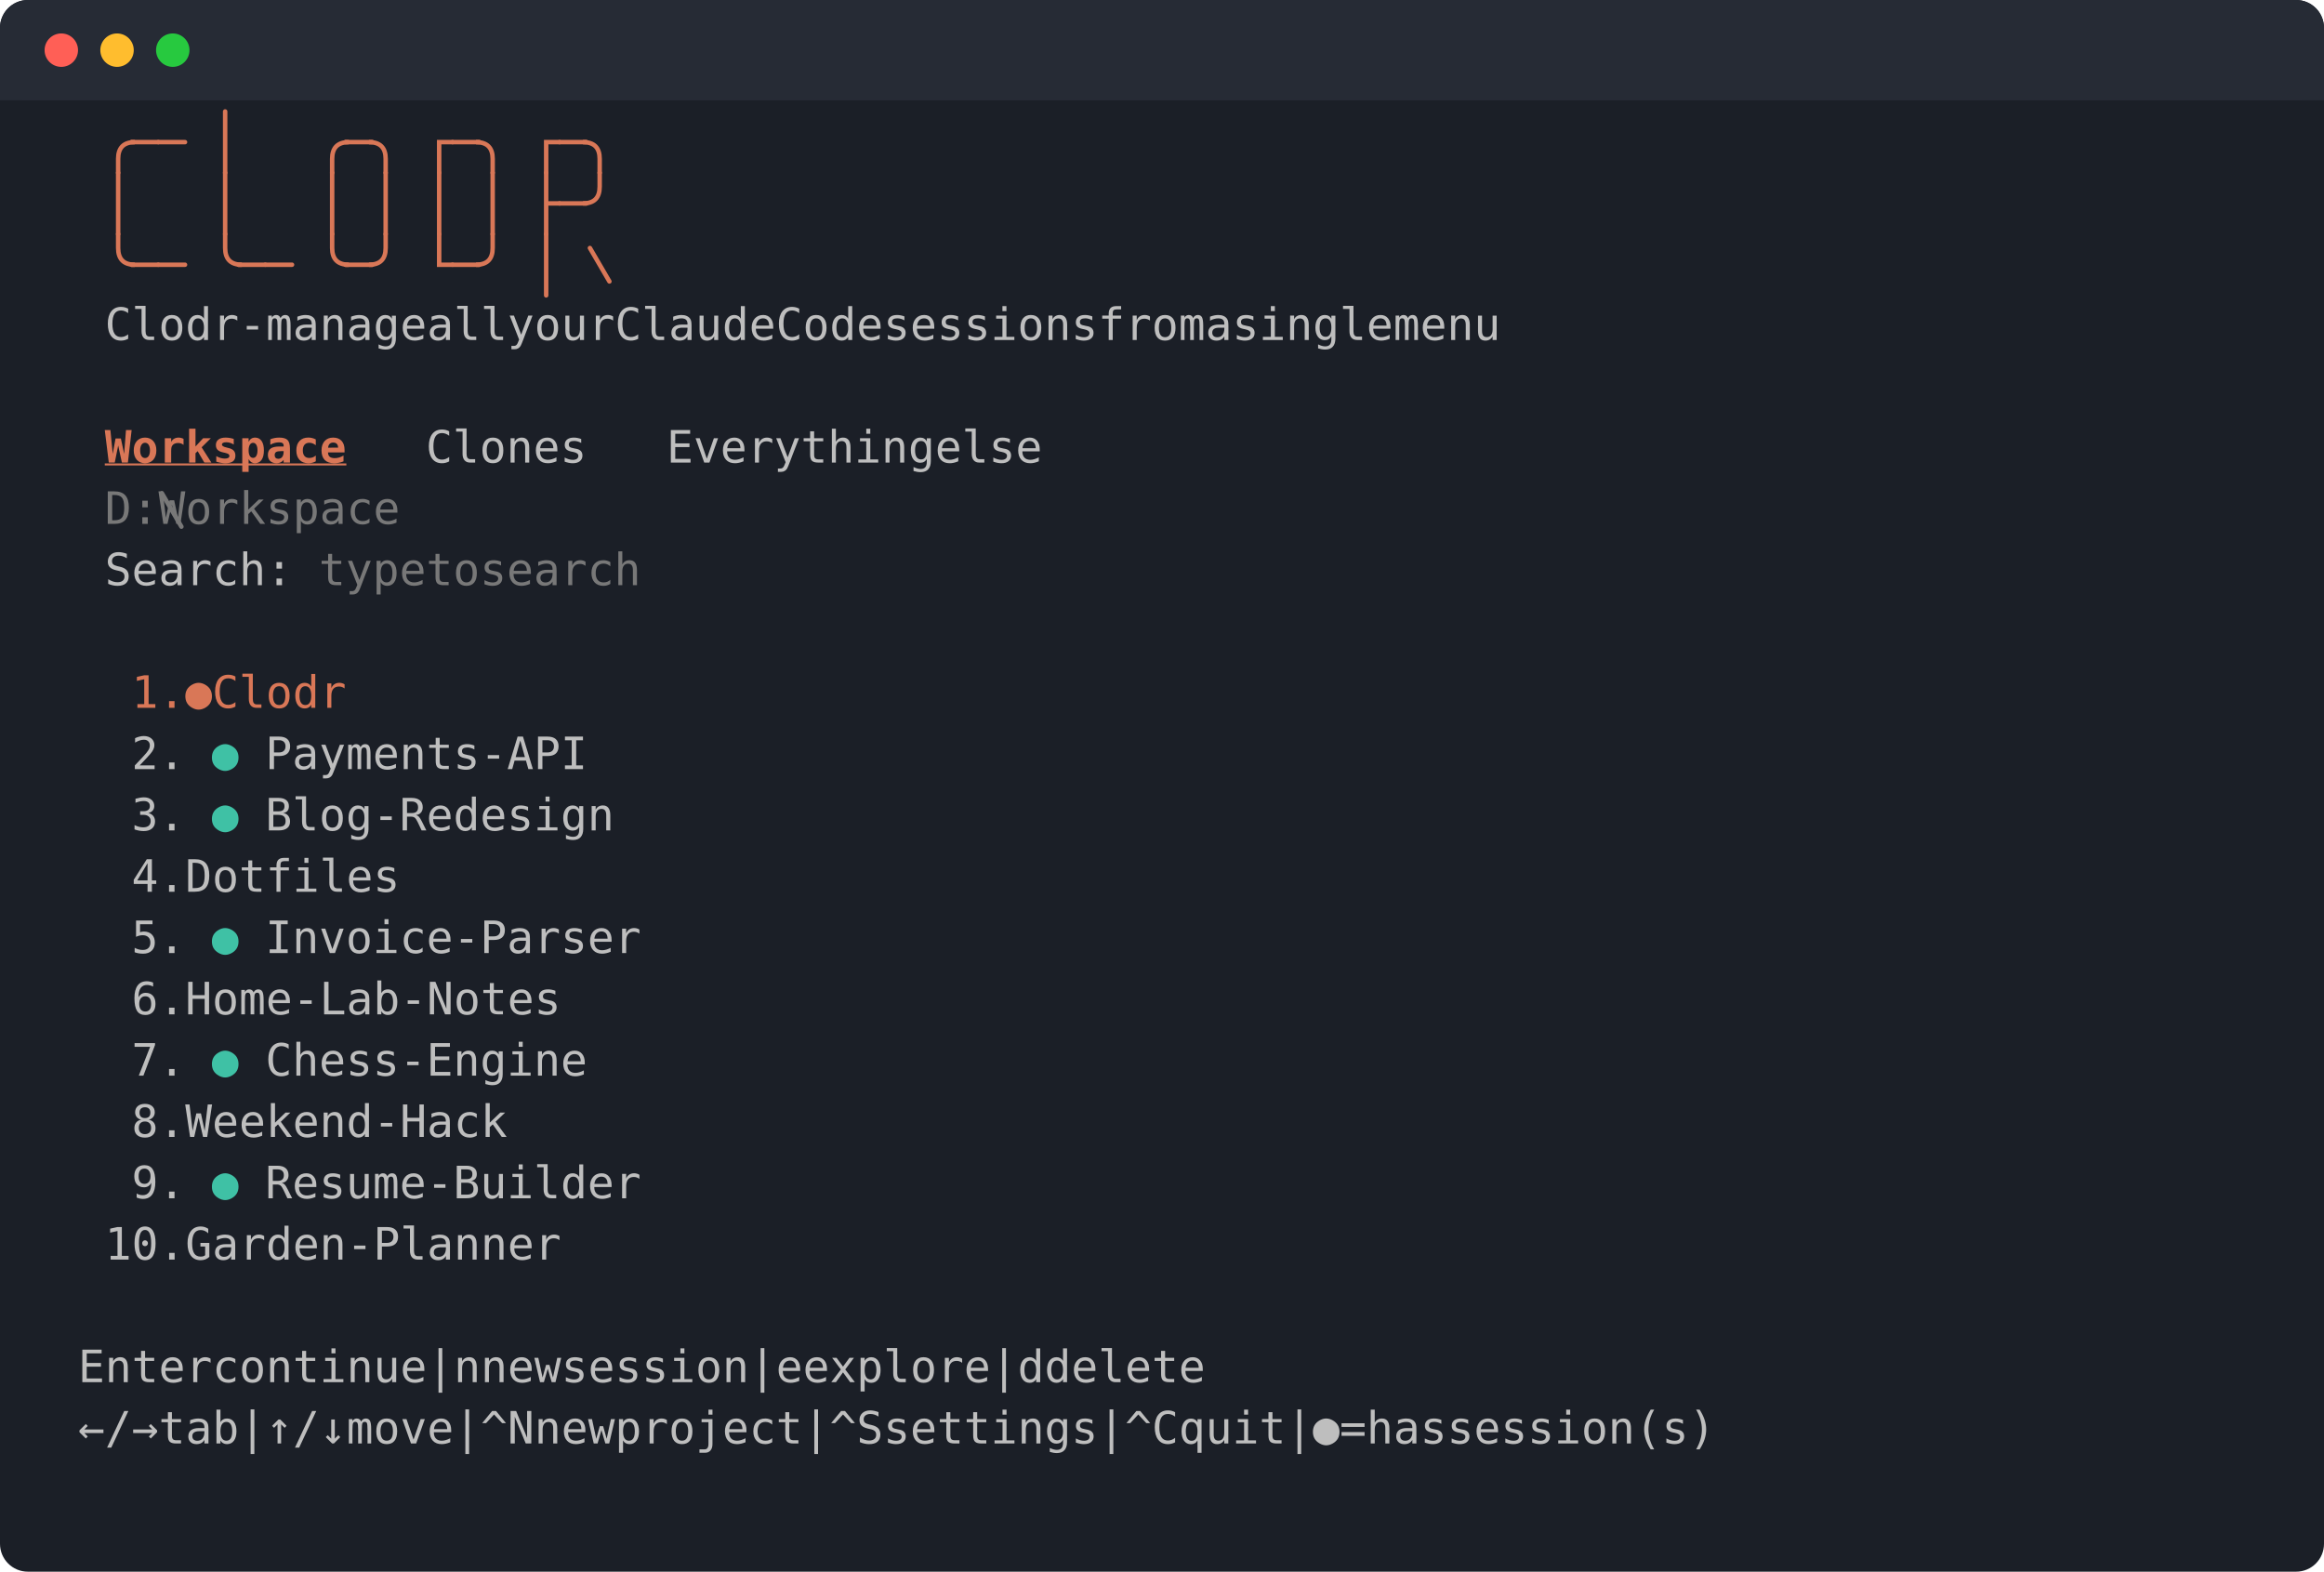
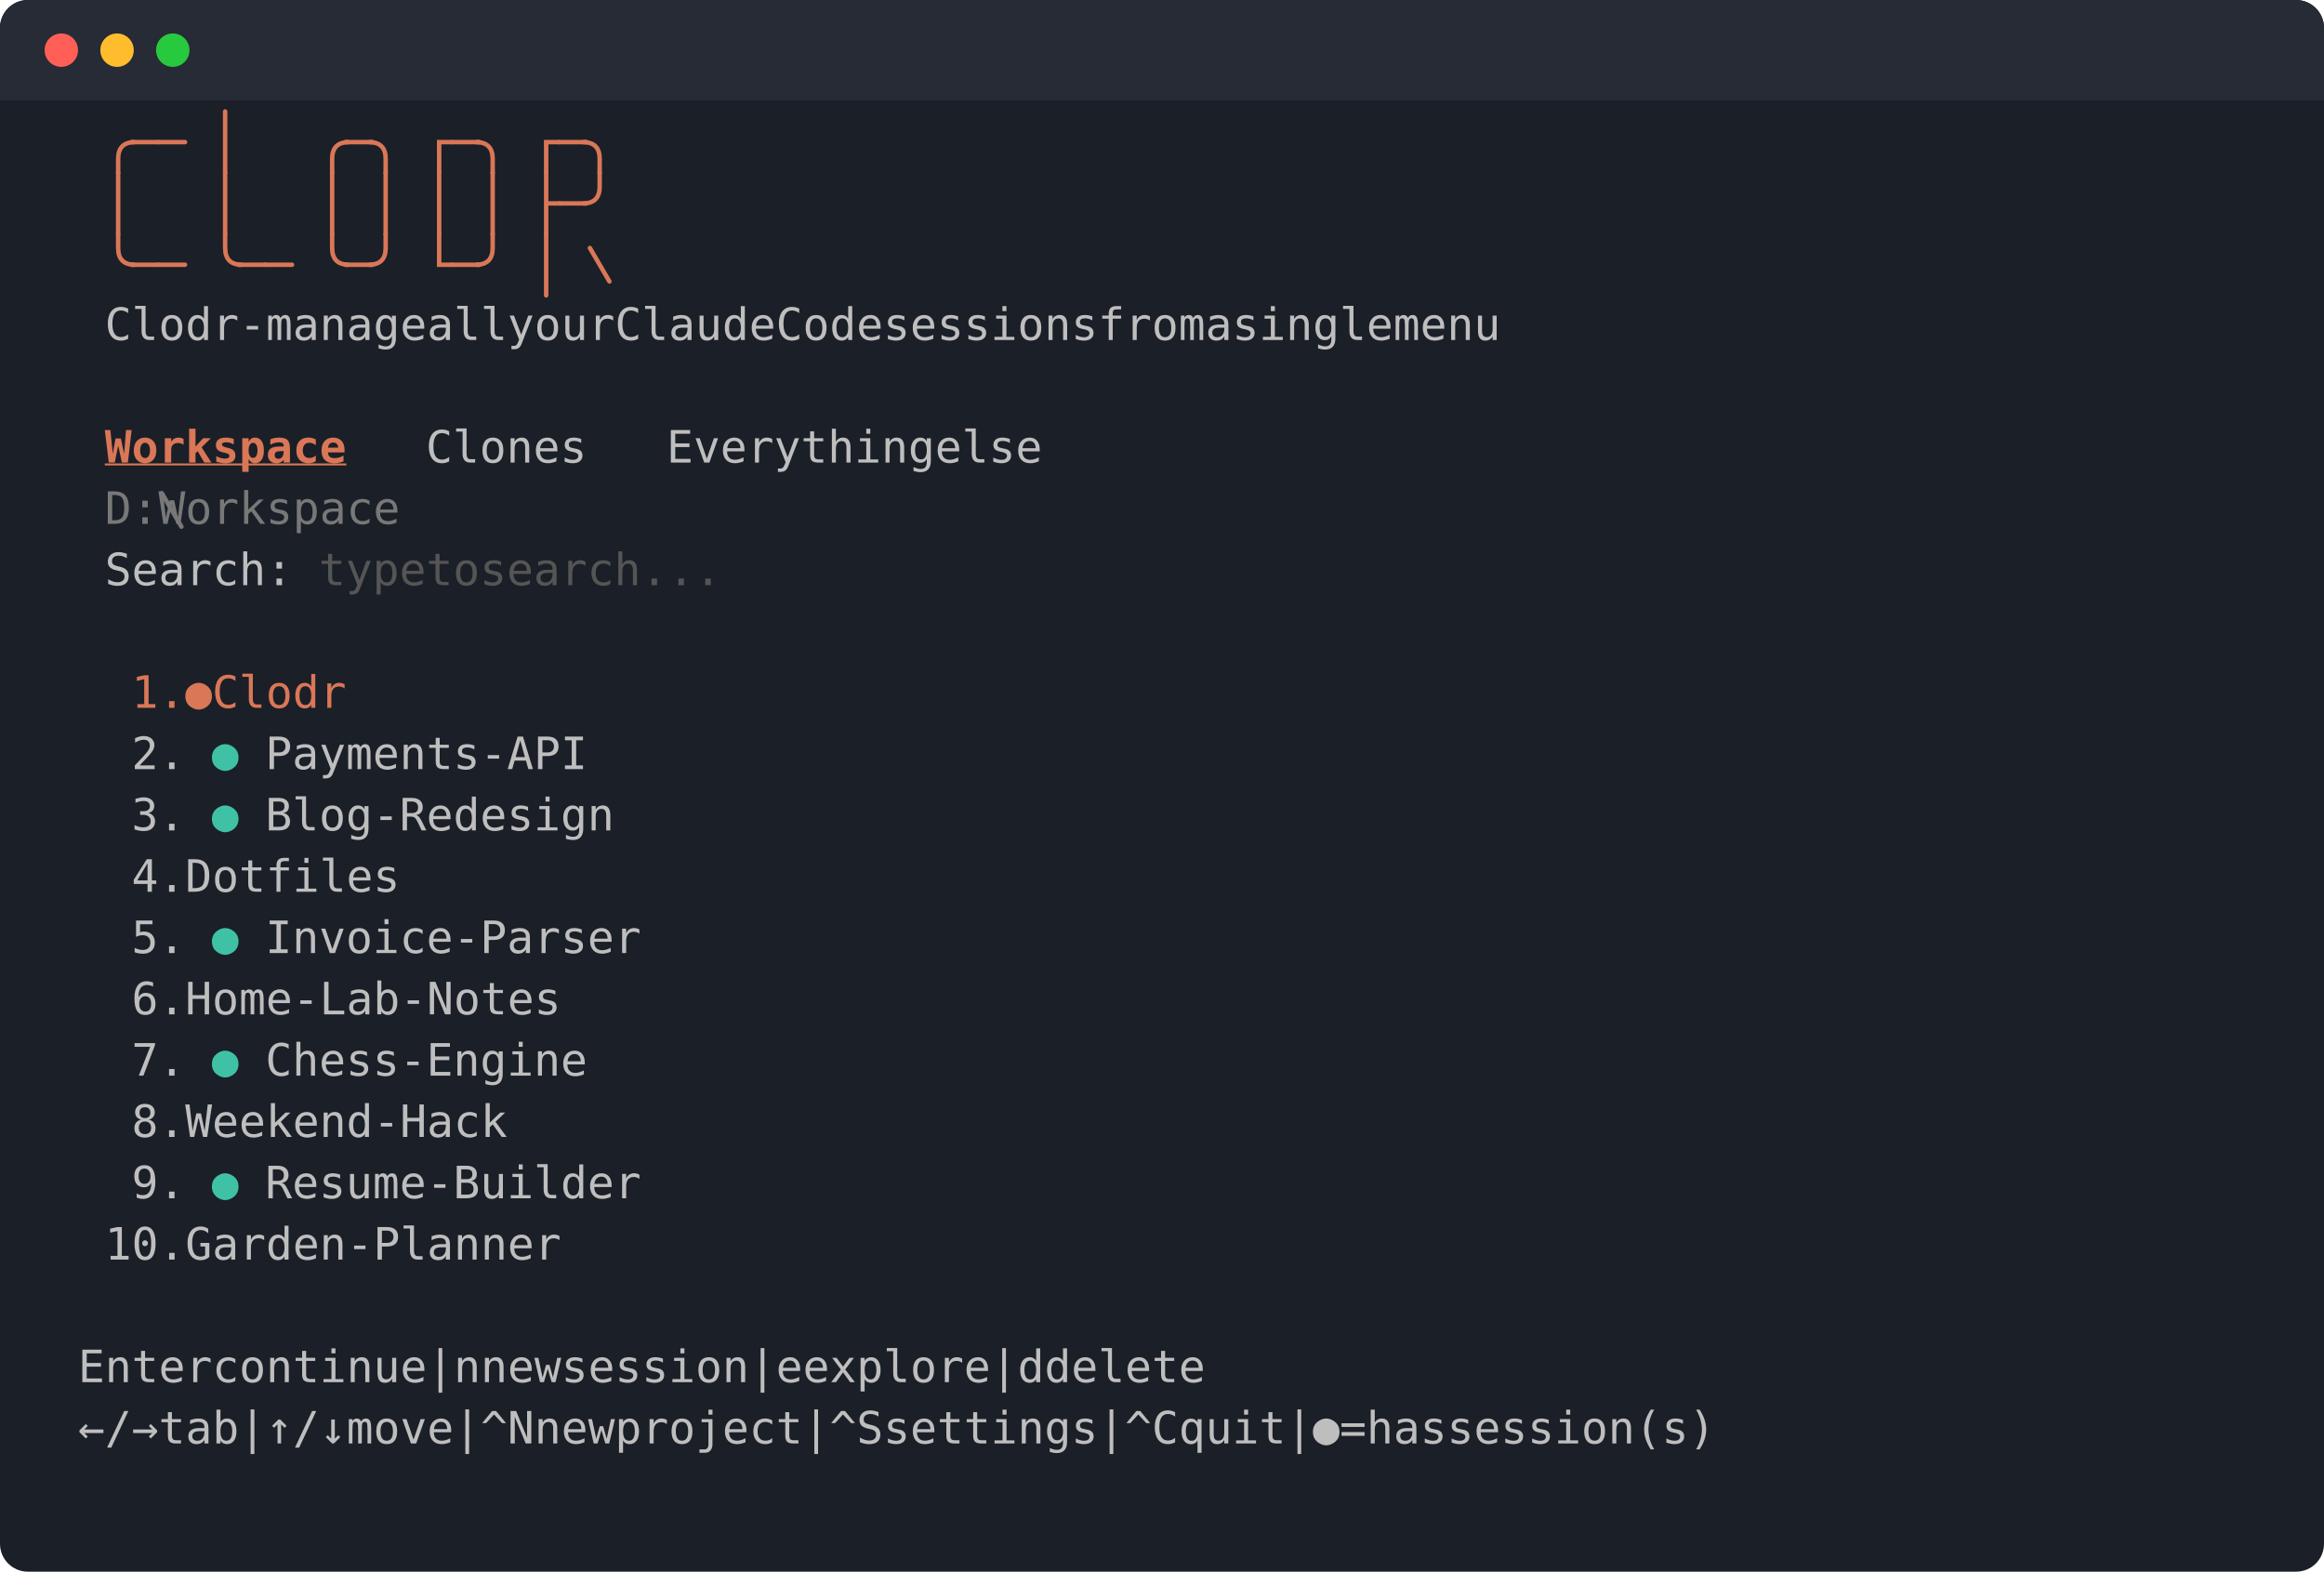
<svg xmlns="http://www.w3.org/2000/svg" width="834" height="564" viewBox="0 0 834 564" role="img" aria-label="Clodr menu">
  <rect width="834" height="564" rx="10" fill="#1b1f27" />
  <rect width="834" height="36" rx="10" fill="#262b35" />
  <rect y="26" width="834" height="10" fill="#262b35" />
  <circle cx="22" cy="18" r="6" fill="#ff5f56" />
  <circle cx="42" cy="18" r="6" fill="#ffbd2e" />
  <circle cx="62" cy="18" r="6" fill="#27c93f" />
  <g font-family="Cascadia Mono, Consolas, Menlo, 'DejaVu Sans Mono', monospace" font-size="16" xml:space="preserve">
    <path d="M47.2 51H48.4Q42.4 51 42.4 57V62" stroke="rgb(217,119,87)" stroke-width="1.6" fill="none" stroke-linecap="round" />
    <path d="M47.2 51H56.8" stroke="rgb(217,119,87)" stroke-width="1.6" fill="none" stroke-linecap="round" />
    <path d="M56.8 51H66.4" stroke="rgb(217,119,87)" stroke-width="1.6" fill="none" stroke-linecap="round" />
    <path d="M80.8 40V62" stroke="rgb(217,119,87)" stroke-width="1.6" fill="none" stroke-linecap="round" />
    <path d="M124 51H125.2Q119.2 51 119.2 57V62" stroke="rgb(217,119,87)" stroke-width="1.6" fill="none" stroke-linecap="round" />
    <path d="M124 51H133.6" stroke="rgb(217,119,87)" stroke-width="1.6" fill="none" stroke-linecap="round" />
    <path d="M133.6 51H132.4Q138.4 51 138.4 57V62" stroke="rgb(217,119,87)" stroke-width="1.6" fill="none" stroke-linecap="round" />
    <path d="M162.4 51H157.6V62" stroke="rgb(217,119,87)" stroke-width="1.6" fill="none" stroke-linecap="round" />
    <path d="M162.4 51H172" stroke="rgb(217,119,87)" stroke-width="1.6" fill="none" stroke-linecap="round" />
    <path d="M172 51H170.8Q176.8 51 176.8 57V62" stroke="rgb(217,119,87)" stroke-width="1.6" fill="none" stroke-linecap="round" />
    <path d="M200.8 51H196V62" stroke="rgb(217,119,87)" stroke-width="1.6" fill="none" stroke-linecap="round" />
    <path d="M200.8 51H210.4" stroke="rgb(217,119,87)" stroke-width="1.6" fill="none" stroke-linecap="round" />
    <path d="M210.4 51H209.2Q215.2 51 215.2 57V62" stroke="rgb(217,119,87)" stroke-width="1.6" fill="none" stroke-linecap="round" />
    <path d="M42.4 62V84" stroke="rgb(217,119,87)" stroke-width="1.6" fill="none" stroke-linecap="round" />
    <path d="M80.8 62V84" stroke="rgb(217,119,87)" stroke-width="1.6" fill="none" stroke-linecap="round" />
    <path d="M119.2 62V84" stroke="rgb(217,119,87)" stroke-width="1.6" fill="none" stroke-linecap="round" />
    <path d="M138.4 62V84" stroke="rgb(217,119,87)" stroke-width="1.6" fill="none" stroke-linecap="round" />
    <path d="M157.6 62V84" stroke="rgb(217,119,87)" stroke-width="1.6" fill="none" stroke-linecap="round" />
    <path d="M176.8 62V84" stroke="rgb(217,119,87)" stroke-width="1.6" fill="none" stroke-linecap="round" />
    <path d="M196 62V84M196 73H200.8" stroke="rgb(217,119,87)" stroke-width="1.6" fill="none" stroke-linecap="round" />
    <path d="M200.8 73H210.4" stroke="rgb(217,119,87)" stroke-width="1.6" fill="none" stroke-linecap="round" />
    <path d="M210.4 73H209.2Q215.2 73 215.2 67V62" stroke="rgb(217,119,87)" stroke-width="1.6" fill="none" stroke-linecap="round" />
    <path d="M47.2 95H48.4Q42.4 95 42.4 89V84" stroke="rgb(217,119,87)" stroke-width="1.6" fill="none" stroke-linecap="round" />
    <path d="M47.2 95H56.8" stroke="rgb(217,119,87)" stroke-width="1.6" fill="none" stroke-linecap="round" />
    <path d="M56.8 95H66.4" stroke="rgb(217,119,87)" stroke-width="1.6" fill="none" stroke-linecap="round" />
    <path d="M85.6 95H86.8Q80.8 95 80.8 89V84" stroke="rgb(217,119,87)" stroke-width="1.6" fill="none" stroke-linecap="round" />
    <path d="M85.6 95H95.2" stroke="rgb(217,119,87)" stroke-width="1.6" fill="none" stroke-linecap="round" />
    <path d="M95.2 95H104.8" stroke="rgb(217,119,87)" stroke-width="1.6" fill="none" stroke-linecap="round" />
    <path d="M124 95H125.2Q119.2 95 119.2 89V84" stroke="rgb(217,119,87)" stroke-width="1.6" fill="none" stroke-linecap="round" />
    <path d="M124 95H133.6" stroke="rgb(217,119,87)" stroke-width="1.6" fill="none" stroke-linecap="round" />
    <path d="M133.6 95H132.4Q138.4 95 138.4 89V84" stroke="rgb(217,119,87)" stroke-width="1.6" fill="none" stroke-linecap="round" />
    <path d="M162.4 95H157.6V84" stroke="rgb(217,119,87)" stroke-width="1.6" fill="none" stroke-linecap="round" />
    <path d="M162.4 95H172" stroke="rgb(217,119,87)" stroke-width="1.6" fill="none" stroke-linecap="round" />
    <path d="M172 95H170.8Q176.8 95 176.8 89V84" stroke="rgb(217,119,87)" stroke-width="1.6" fill="none" stroke-linecap="round" />
    <path d="M196 84V106" stroke="rgb(217,119,87)" stroke-width="1.6" fill="none" stroke-linecap="round" />
    <path d="M211.7 89L218.7 101" stroke="rgb(217,119,87)" stroke-width="1.6" fill="none" stroke-linecap="round" />
    <text x="37.6 47.2 56.8 66.4 76.0 95.2 114.4 124.0 133.6 143.2 152.8 162.4 181.6 191.2 200.8 220.0 229.6 239.2 248.8 268.0 277.6 287.2 296.8 306.4 316.0 335.2 344.8 354.4 364.0 383.2 392.8 402.4 412.0 421.6 431.2 440.8 450.4 469.6 479.2 488.8 498.4 517.6 536.8 546.4 556.0 565.6 575.2 584.8 604.0 613.6 623.2 632.8" y="122" fill="rgb(190,190,190)">Clodr-manageallyourClaudeCodesessionsfromasinglemenu</text>
    <text x="37.6 47.2 56.8 66.4 76.0 85.6 95.2 104.8 114.4" y="166" fill="rgb(217,119,87)" font-weight="bold" text-decoration="underline">Workspace</text>
    <text x="152.8 162.4 172.0 181.6 191.2 200.8" y="166" fill="rgb(190,190,190)">Clones</text>
    <text x="239.2 248.8 258.4 268.0 277.6 287.2 296.8 306.4 316.0 325.6 344.8 354.4 364.0 373.6" y="166" fill="rgb(190,190,190)">Everythingelse</text>
    <path d="M58.1 177L65.1 189" stroke="rgb(120,120,120)" stroke-width="1.6" fill="none" stroke-linecap="round" />
    <text x="37.6 47.2 66.4 76.0 85.6 95.2 104.8 114.4 124.0 133.6 143.2" y="188" fill="rgb(120,120,120)">D:Workspace</text>
    <text x="37.6 47.2 56.8 66.4 76.0 85.6 95.2" y="210" fill="rgb(190,190,190)">Search:</text>
-     <text x="114.4 124.0 133.6 143.2 162.4 172.0 191.2 200.8 210.4 220.0 229.6 239.2" y="210" fill="rgb(120,120,120)">typetosearch</text>
+     <text x="114.4 124.0 133.6 143.2 162.4 172.0 191.2 200.8 210.4 220.0 229.6 239.2 248.8 258.4 268.0" y="210" fill="rgb(85,85,85)">typetosearch...</text>
    <text x="47.2 56.8 76.0 95.2 104.8 114.4 124.0 133.6" y="254" fill="rgb(217,119,87)">1.●Clodr</text>
    <text x="47.2 56.8" y="276" fill="rgb(190,190,190)">2.</text>
    <text x="76.0" y="276" fill="#3fc1a5">●</text>
    <text x="95.2 104.8 114.4 124.0 133.6 143.2 152.8 162.4 172.0 181.6 191.2 200.8" y="276" fill="rgb(190,190,190)">Payments-API</text>
    <text x="47.2 56.8" y="298" fill="rgb(190,190,190)">3.</text>
    <text x="76.0" y="298" fill="#3fc1a5">●</text>
    <text x="95.2 104.8 114.4 124.0 133.6 143.2 152.8 162.4 172.0 181.6 191.2 200.8 210.4" y="298" fill="rgb(190,190,190)">Blog-Redesign</text>
    <text x="47.2 56.8 95.2 104.8 114.4 124.0 133.6 143.2 152.8 162.4" y="320" fill="rgb(190,190,190)">4.Dotfiles</text>
    <text x="47.2 56.8" y="342" fill="rgb(190,190,190)">5.</text>
    <text x="76.0" y="342" fill="#3fc1a5">●</text>
    <text x="95.2 104.8 114.4 124.0 133.6 143.2 152.8 162.4 172.0 181.6 191.2 200.8 210.4 220.0" y="342" fill="rgb(190,190,190)">Invoice-Parser</text>
    <text x="47.2 56.8 95.2 104.8 114.4 124.0 133.6 143.2 152.8 162.4 172.0 181.6 191.2 200.8 210.4 220.0" y="364" fill="rgb(190,190,190)">6.Home-Lab-Notes</text>
    <text x="47.2 56.8" y="386" fill="rgb(190,190,190)">7.</text>
    <text x="76.0" y="386" fill="#3fc1a5">●</text>
    <text x="95.2 104.8 114.4 124.0 133.6 143.2 152.8 162.4 172.0 181.6 191.2 200.8" y="386" fill="rgb(190,190,190)">Chess-Engine</text>
    <text x="47.2 56.8 95.2 104.8 114.4 124.0 133.6 143.2 152.8 162.4 172.0 181.6 191.2 200.8" y="408" fill="rgb(190,190,190)">8.Weekend-Hack</text>
    <text x="47.2 56.8" y="430" fill="rgb(190,190,190)">9.</text>
    <text x="76.0" y="430" fill="#3fc1a5">●</text>
    <text x="95.2 104.8 114.4 124.0 133.6 143.2 152.8 162.4 172.0 181.6 191.2 200.8 210.4 220.0" y="430" fill="rgb(190,190,190)">Resume-Builder</text>
    <text x="37.6 47.2 56.8 95.2 104.8 114.4 124.0 133.6 143.2 152.8 162.4 172.0 181.6 191.2 200.8 210.4 220.0" y="452" fill="rgb(190,190,190)">10.Garden-Planner</text>
    <text x="28.0 37.6 47.2 56.8 66.4 85.6 95.2 104.8 114.4 124.0 133.6 143.2 152.8 172.0 191.2 210.4 220.0 229.6 248.8 258.4 268.0 277.6 287.2 296.8 306.4 325.6 344.8 364.0 373.6 383.2 392.8 402.4 412.0 421.6 440.8 460.0 479.2 488.8 498.4 508.0 517.6 527.2" y="496" fill="rgb(190,190,190)">Entercontinue|nnewsession|eexplore|ddelete</text>
    <text x="28.0 37.6 47.2 66.4 76.0 85.6 104.8 124.0 133.6 143.2 162.4 172.0 181.6 191.2 210.4 229.6 239.2 258.4 268.0 277.6 296.8 306.4 316.0 325.6 335.2 344.8 354.4 373.6 392.8 402.4 421.6 431.2 440.8 450.4 460.0 469.6 479.2 488.8 508.0 527.2 536.8 556.0 565.6 575.2 584.8 604.0 623.2 642.4 661.6 671.2 680.8 700.0 709.6 719.2 728.8 738.4 748.0 757.6 767.2 776.8 786.4" y="518" fill="rgb(190,190,190)">←/→tab|↑/↓move|^Nnewproject|^Ssettings|^Cquit|●=hassession(s)</text>
  </g>
</svg>
